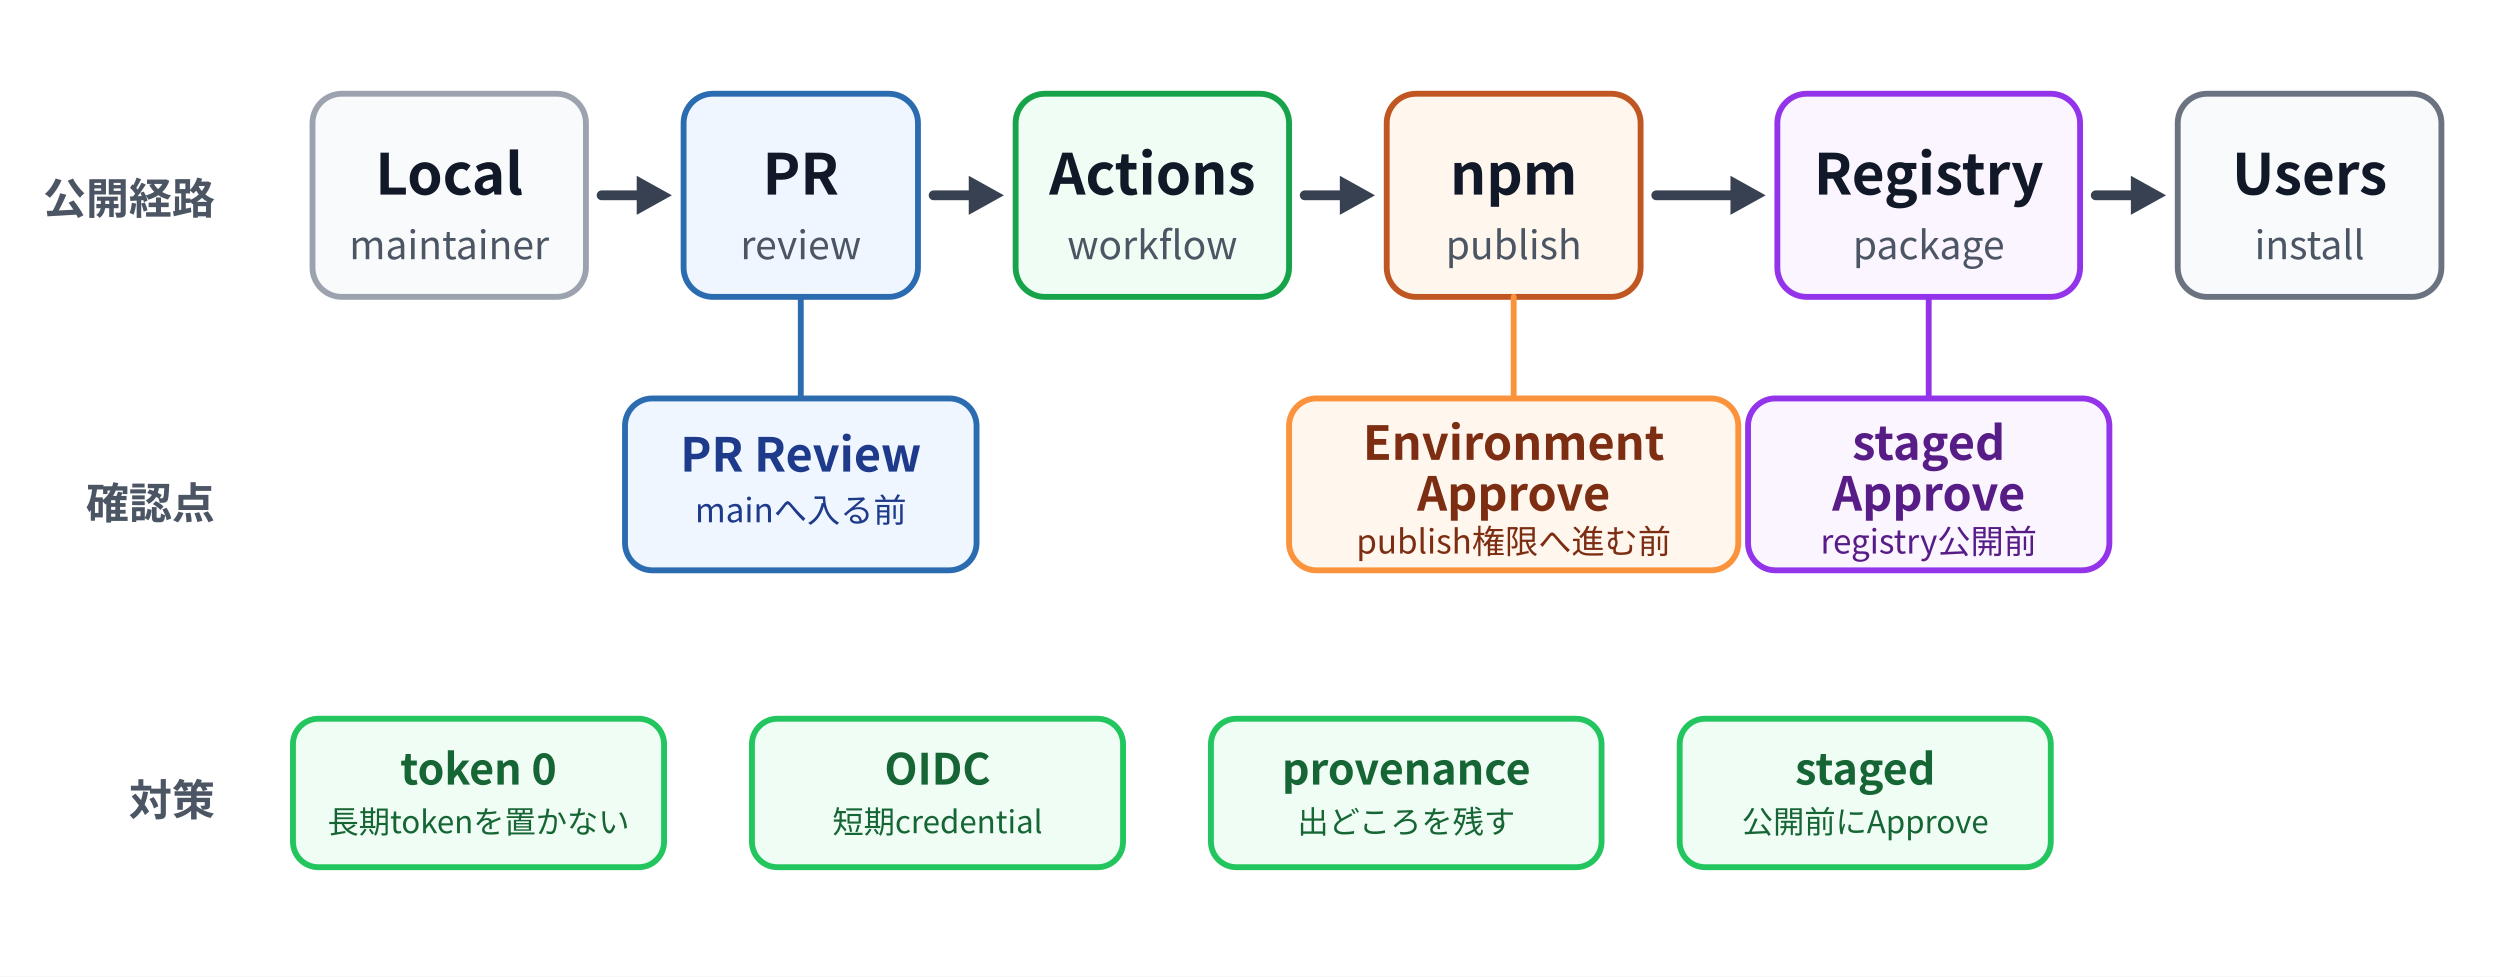
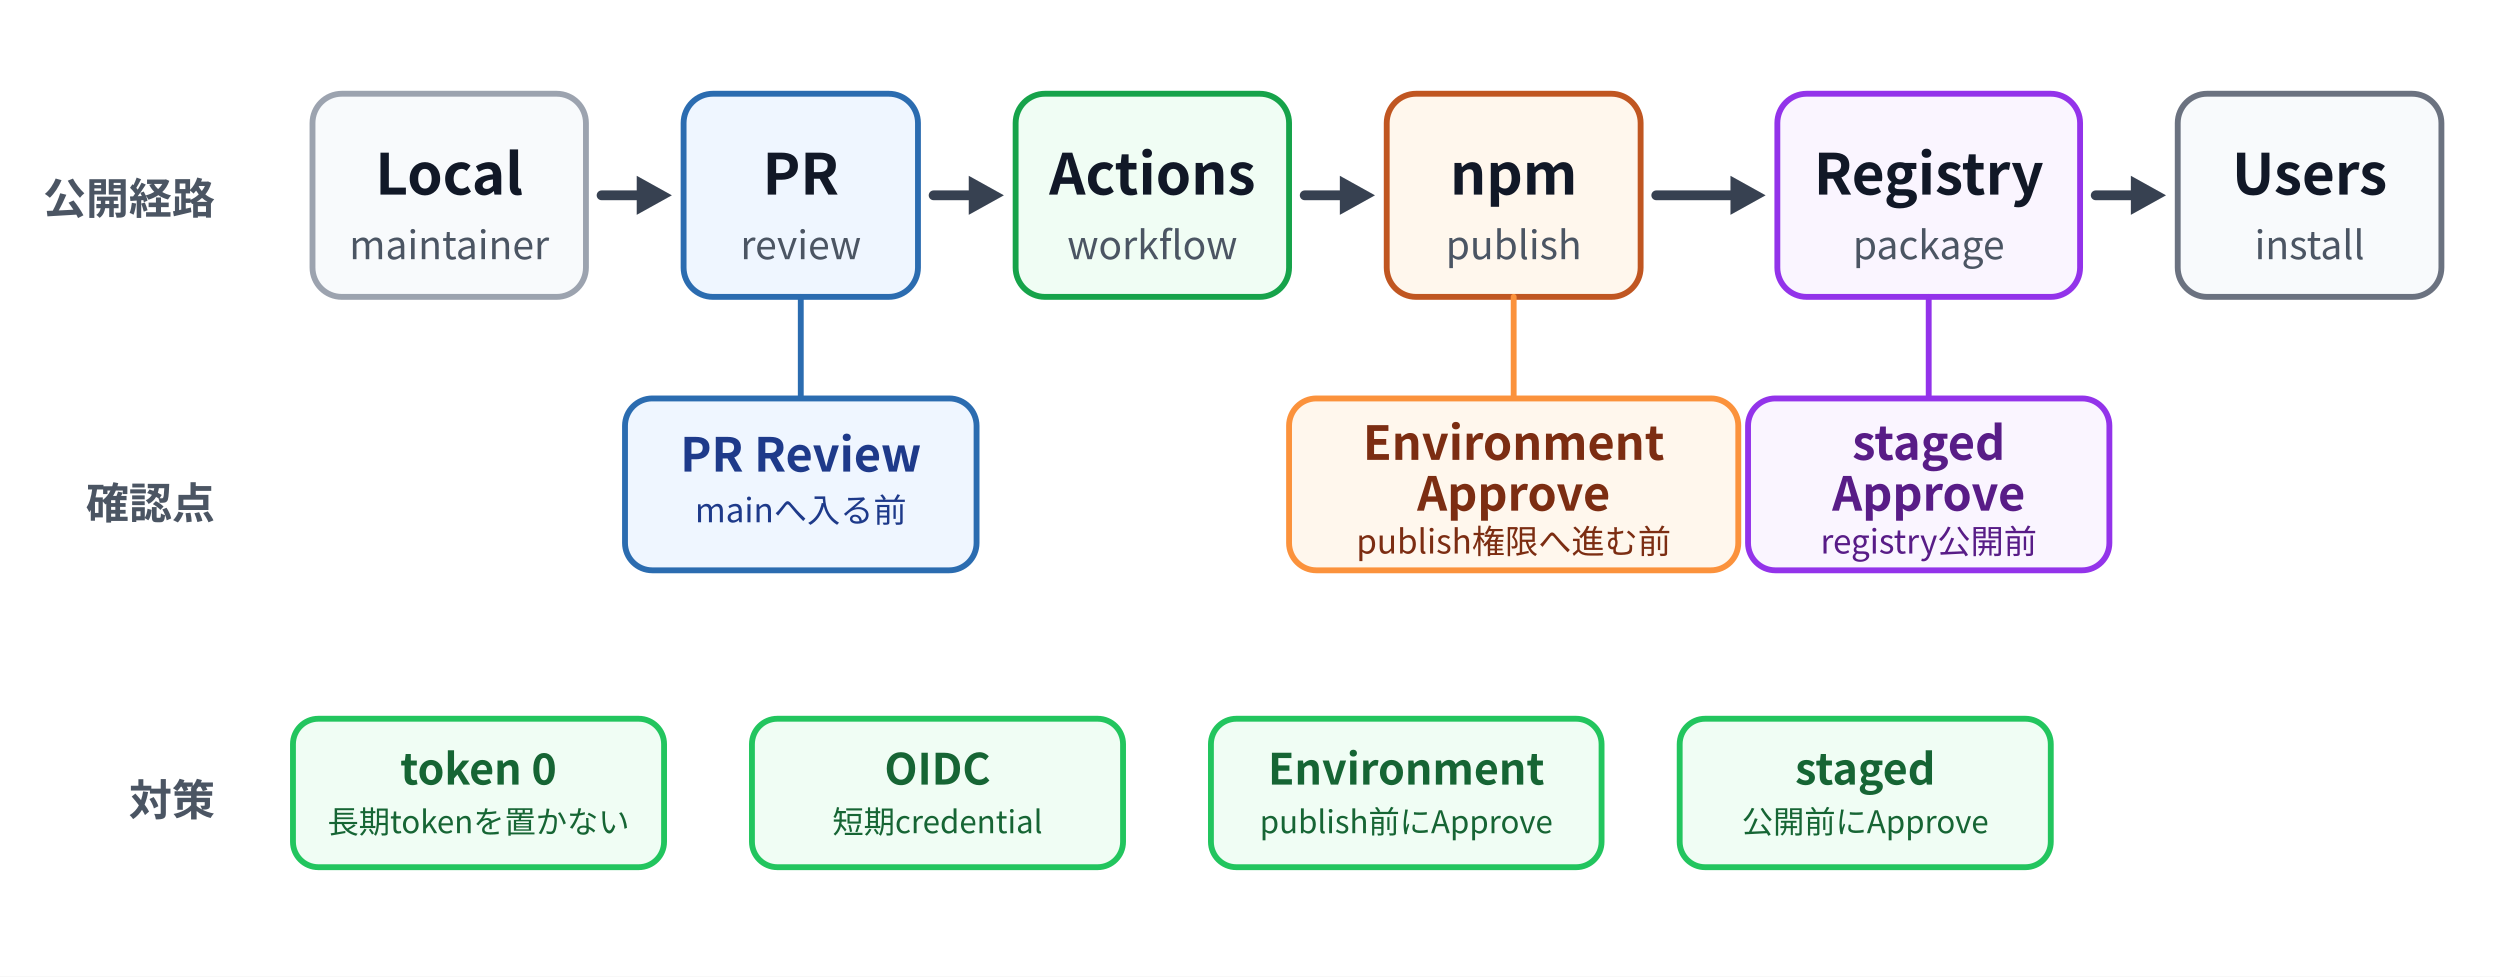
<svg xmlns="http://www.w3.org/2000/svg" width="1280" height="500" viewBox="0 0 1280 500">
  <rect width="1280" height="500" fill="#ffffff" />
  <defs>
    <style>
      .rowLabel { font: 700 22px "Hiragino Sans", "Noto Sans CJK JP", sans-serif; fill: #4b5563; text-anchor: end; dominant-baseline: central; }
      .nodeTitle { font: 700 29px "Hiragino Sans", "Noto Sans CJK JP", sans-serif; fill: #111827; text-anchor: middle; dominant-baseline: central; }
      .nodeSub { font: 20px "Hiragino Sans", "Noto Sans CJK JP", sans-serif; fill: #4b5563; text-anchor: middle; dominant-baseline: central; }
      .gateTitle { font: 700 24px "Hiragino Sans", "Noto Sans CJK JP", sans-serif; text-anchor: middle; dominant-baseline: central; }
      .gateSub { font: 17px "Hiragino Sans", "Noto Sans CJK JP", sans-serif; text-anchor: middle; dominant-baseline: central; }
      .gateBlue { fill: #1e3a8a; }
      .gateOrange { fill: #7c2d12; }
      .gatePurple { fill: #581c87; }
      .controlTitle { font: 700 22px "Hiragino Sans", "Noto Sans CJK JP", sans-serif; fill: #166534; text-anchor: middle; dominant-baseline: middle; }
      .controlSub { font: 16px "Hiragino Sans", "Noto Sans CJK JP", sans-serif; fill: #166534; text-anchor: middle; dominant-baseline: middle; }
      .flowLine { stroke: #374151; stroke-width: 5; stroke-linecap: round; }
      .flowHead { fill: #374151; }
      .gateLine { stroke-width: 3; stroke-linecap: round; }
      .gateLineBlue { stroke: #2b6cb0; }
      .gateLineOrange { stroke: #fb923c; }
      .gateLinePurple { stroke: #9333ea; }
    </style>
  </defs>
  <text class="rowLabel" x="110" y="100">公開経路</text>
  <text class="rowLabel" x="110" y="256">確認点</text>
  <text class="rowLabel" x="110" y="408">対策</text>
  <rect x="160" y="48" width="140" height="104" rx="15" fill="#f8fafc" stroke="#9ca3af" stroke-width="3" />
  <rect x="350" y="48" width="120" height="104" rx="15" fill="#eff6ff" stroke="#2b6cb0" stroke-width="3" />
  <rect x="520" y="48" width="140" height="104" rx="15" fill="#f0fdf4" stroke="#16a34a" stroke-width="3" />
  <rect x="710" y="48" width="130" height="104" rx="15" fill="#fff7ed" stroke="#c05621" stroke-width="3" />
  <rect x="910" y="48" width="155" height="104" rx="15" fill="#faf5ff" stroke="#9333ea" stroke-width="3" />
  <rect x="1115" y="48" width="135" height="104" rx="15" fill="#f8fafc" stroke="#6b7280" stroke-width="3" />
  <line class="flowLine" x1="308" y1="100" x2="326" y2="100" />
  <polygon class="flowHead" points="344,100 326,90 326,110" />
  <line class="flowLine" x1="478" y1="100" x2="496" y2="100" />
  <polygon class="flowHead" points="514,100 496,90 496,110" />
  <line class="flowLine" x1="668" y1="100" x2="686" y2="100" />
  <polygon class="flowHead" points="704,100 686,90 686,110" />
  <line class="flowLine" x1="848" y1="100" x2="886" y2="100" />
  <polygon class="flowHead" points="904,100 886,90 886,110" />
  <line class="flowLine" x1="1073" y1="100" x2="1091" y2="100" />
  <polygon class="flowHead" points="1109,100 1091,90 1091,110" />
  <text class="nodeTitle" x="230" y="87">Local</text>
  <text class="nodeSub" x="230" y="124">maintainer</text>
  <text class="nodeTitle" x="410" y="87">PR</text>
  <text class="nodeSub" x="410" y="124">review</text>
  <text class="nodeTitle" x="590" y="87">Actions</text>
  <text class="nodeSub" x="590" y="124">workflow</text>
  <text class="nodeTitle" x="775" y="87">npm</text>
  <text class="nodeSub" x="775" y="124">publish</text>
  <text class="nodeTitle" x="987.5" y="87">Registry</text>
  <text class="nodeSub" x="987.5" y="124">package</text>
  <text class="nodeTitle" x="1182.5" y="87">Users</text>
  <text class="nodeSub" x="1182.5" y="124">install</text>
  <line class="gateLine gateLineBlue" x1="410" y1="152" x2="410" y2="204" />
  <line class="gateLine gateLineOrange" x1="775" y1="152" x2="775" y2="204" />
  <line class="gateLine gateLinePurple" x1="987.5" y1="152" x2="987.5" y2="204" />
  <rect x="320" y="204" width="180" height="88" rx="14" fill="#eff6ff" stroke="#2b6cb0" stroke-width="3" />
  <rect x="660" y="204" width="230" height="88" rx="14" fill="#fff7ed" stroke="#fb923c" stroke-width="3" />
  <rect x="895" y="204" width="185" height="88" rx="14" fill="#faf5ff" stroke="#9333ea" stroke-width="3" />
  <text class="gateTitle gateBlue" x="410" y="231">PR Review</text>
  <text class="gateSub gateBlue" x="410" y="260">mainへ入る前</text>
  <text class="gateTitle gateOrange" x="775" y="225">Environment</text>
  <text class="gateTitle gateOrange" x="775" y="251">Approve</text>
  <text class="gateSub gateOrange" x="775" y="276">publish権限へ進む前</text>
  <text class="gateTitle gatePurple" x="987.5" y="225">staged</text>
  <text class="gateTitle gatePurple" x="987.5" y="251">Approve</text>
  <text class="gateSub gatePurple" x="987.5" y="276">registry公開前</text>
  <rect x="150" y="368" width="190" height="76" rx="13" fill="#f0fdf4" stroke="#22c55e" stroke-width="3" />
  <rect x="385" y="368" width="190" height="76" rx="13" fill="#f0fdf4" stroke="#22c55e" stroke-width="3" />
  <rect x="620" y="368" width="200" height="76" rx="13" fill="#f0fdf4" stroke="#22c55e" stroke-width="3" />
  <rect x="860" y="368" width="190" height="76" rx="13" fill="#f0fdf4" stroke="#22c55e" stroke-width="3" />
  <text class="controlTitle" x="245" y="394">token 0</text>
  <text class="controlSub" x="245" y="421">長期tokenを置かない</text>
  <text class="controlTitle" x="480" y="394">OIDC</text>
  <text class="controlSub" x="480" y="421">短期credential</text>
-   <text class="controlTitle" x="720" y="394">provenance</text>
-   <text class="controlSub" x="720" y="421">出どころを残す</text>
+   <text class="controlTitle" x="720" y="394">Environment</text>
+   <text class="controlSub" x="720" y="421">publish前にApprove</text>
  <text class="controlTitle" x="955" y="394">staged</text>
  <text class="controlSub" x="955" y="421">公開前にApprove</text>
</svg>
